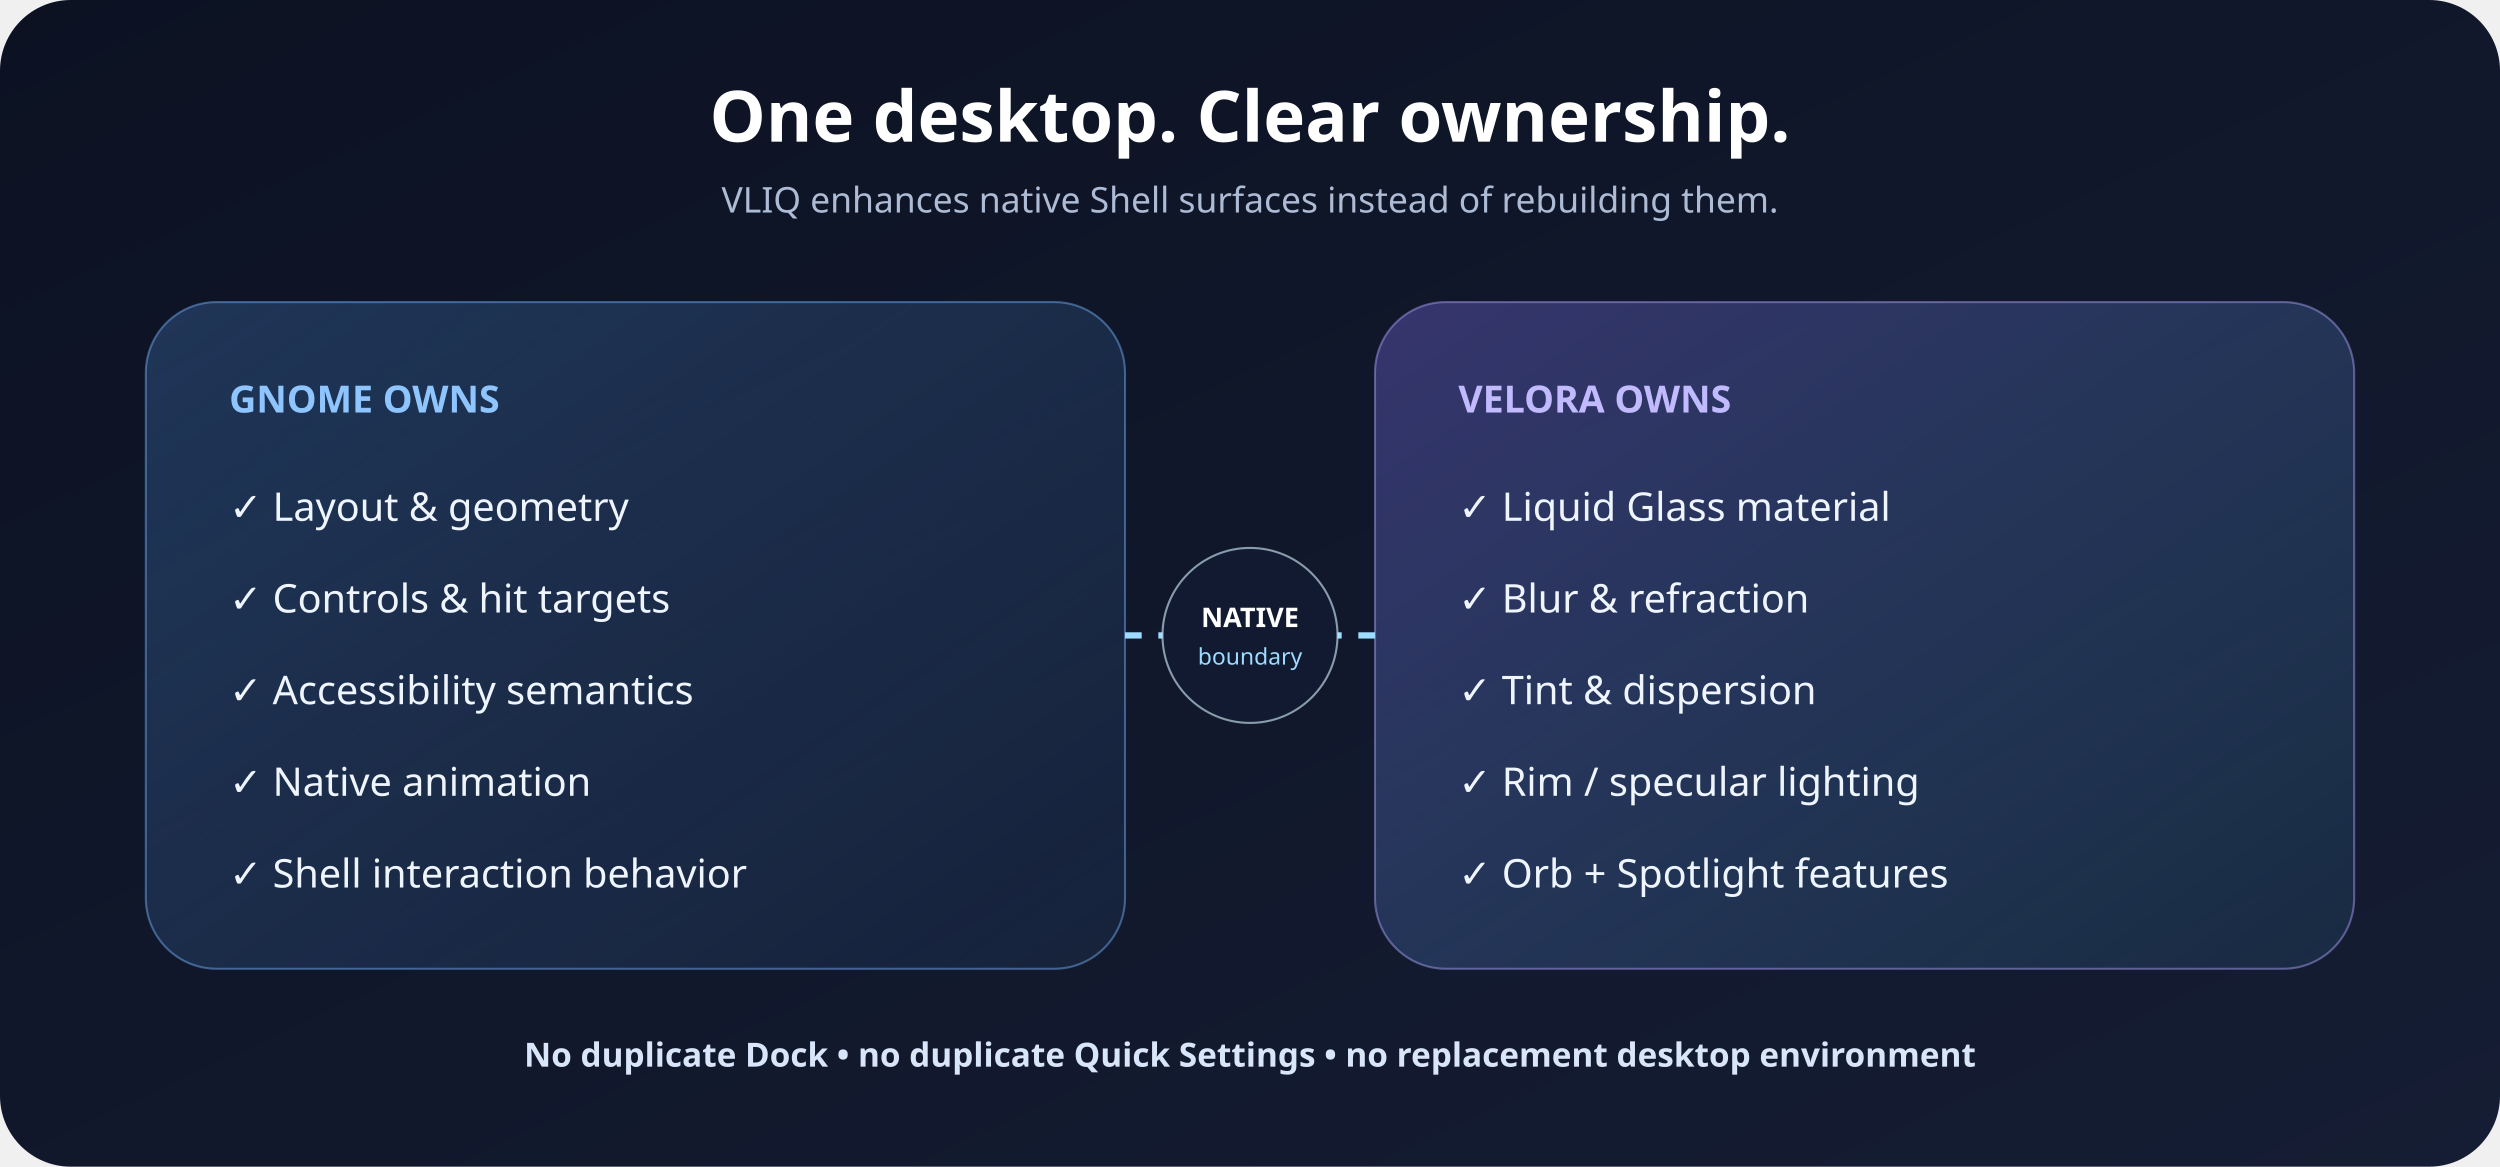
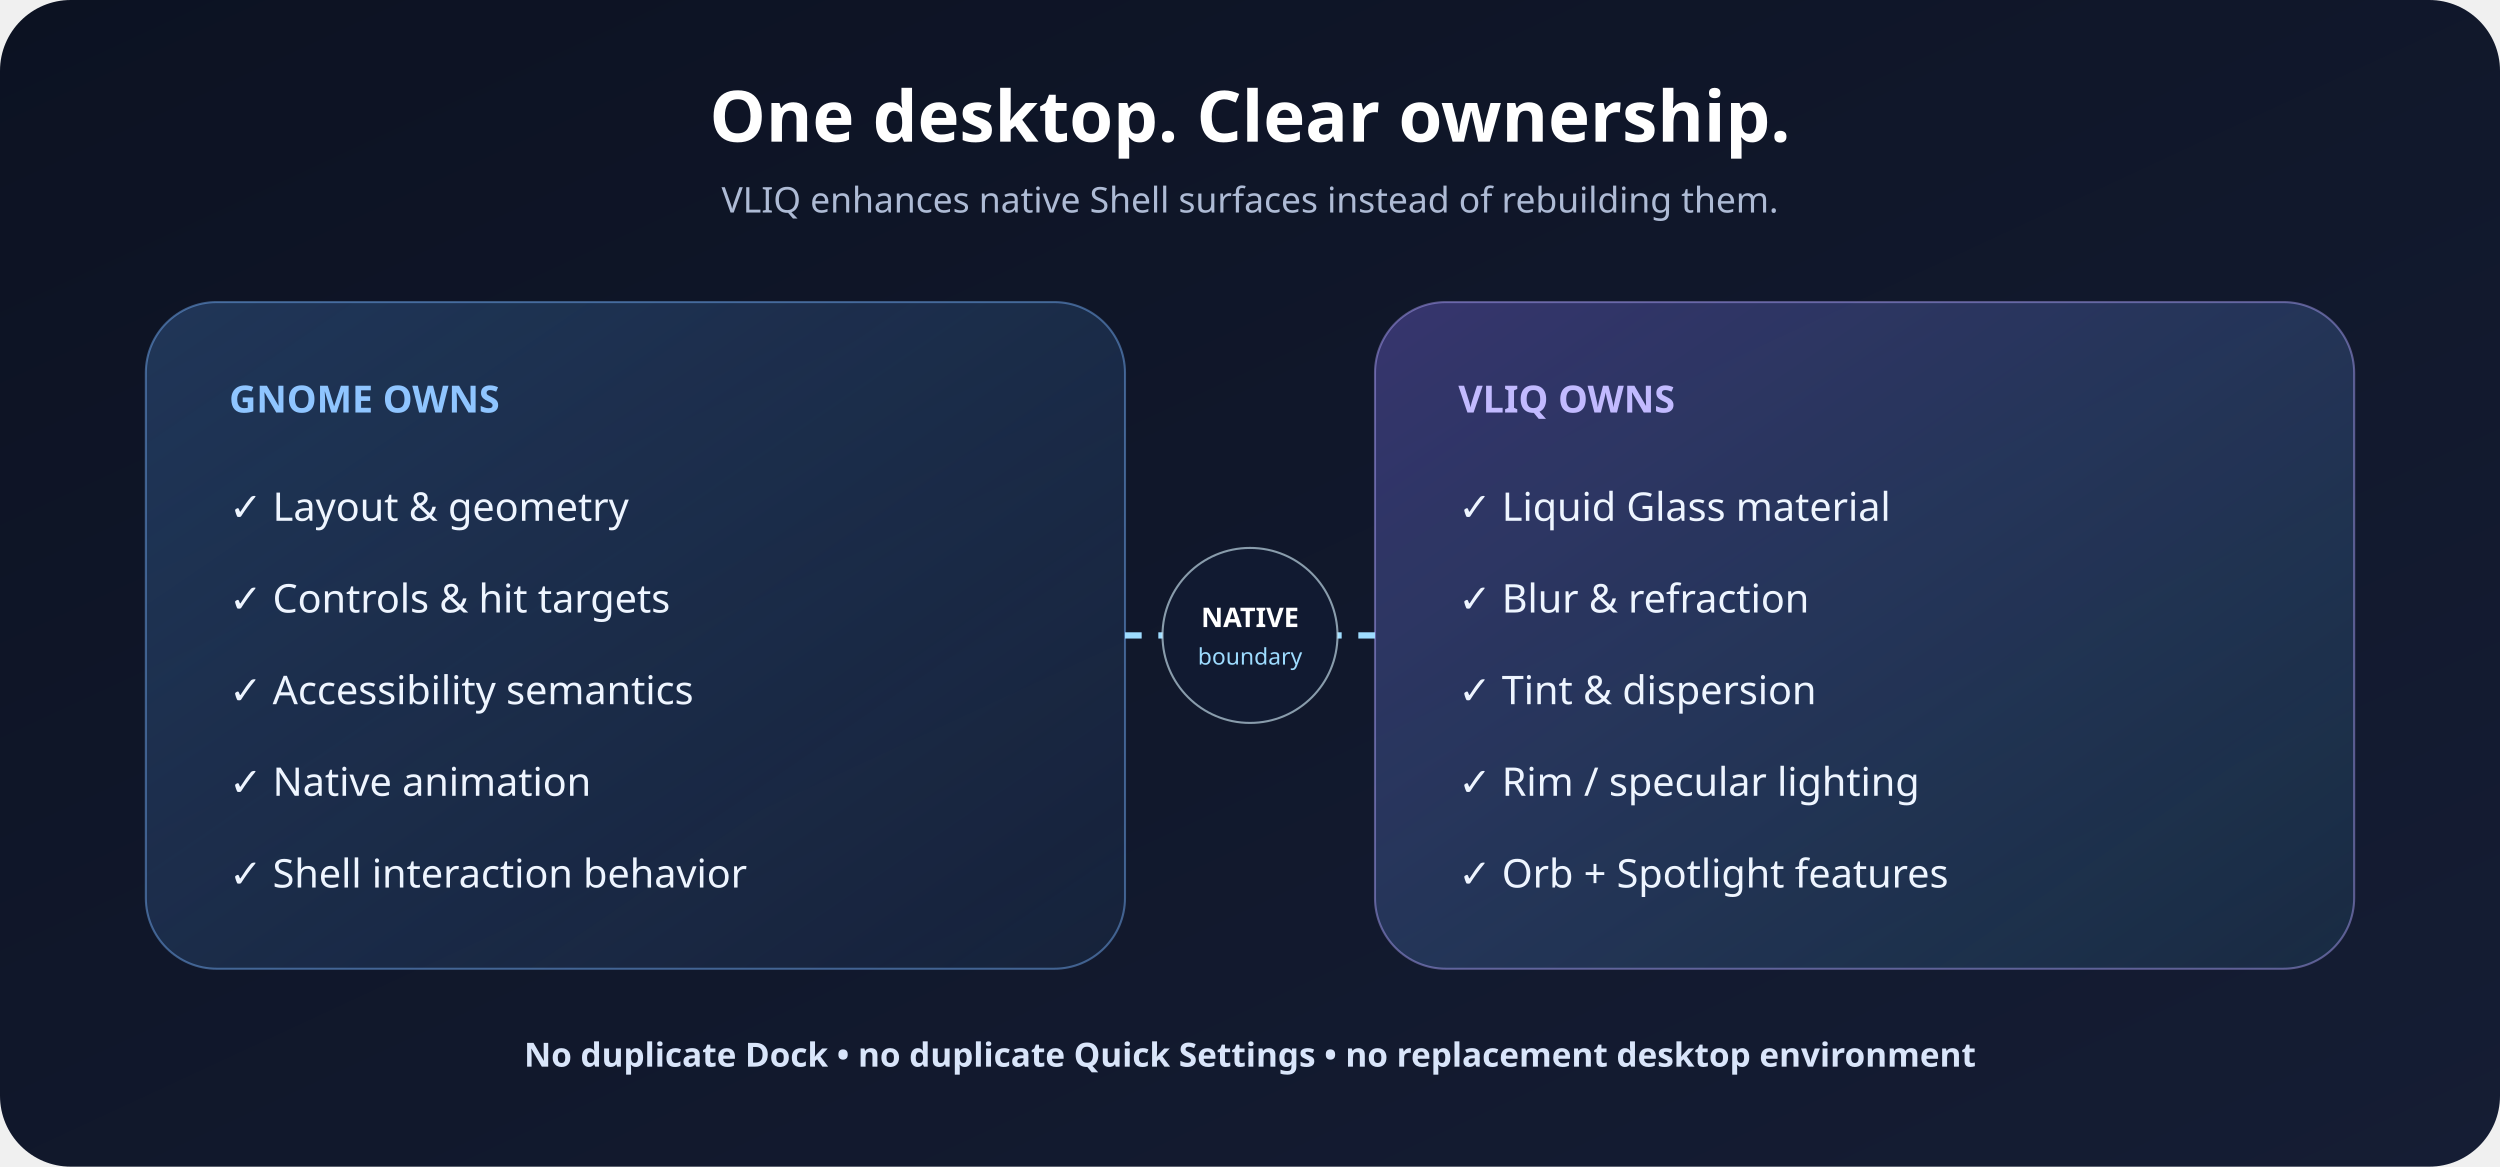
<svg xmlns="http://www.w3.org/2000/svg" width="1200" height="560" viewBox="0 0 1200 560" role="img" aria-labelledby="title desc">
  <defs>
    <linearGradient id="bg" x1="0" y1="0" x2="1" y2="1">
      <stop offset="0" stop-color="#0c1222" />
      <stop offset="1" stop-color="#151d34" />
    </linearGradient>
    <linearGradient id="left" x1="0" y1="0" x2="1" y2="1">
      <stop offset="0" stop-color="#4a86cf" stop-opacity=".3" />
      <stop offset="1" stop-color="#4a86cf" stop-opacity=".08" />
    </linearGradient>
    <linearGradient id="right" x1="0" y1="0" x2="1" y2="1">
      <stop offset="0" stop-color="#8a72ff" stop-opacity=".32" />
      <stop offset="1" stop-color="#50d2ff" stop-opacity=".08" />
    </linearGradient>
  </defs>
  <rect width="1200" height="560" rx="34" fill="url(#bg)" />
  <text x="600" y="68" text-anchor="middle" fill="#fff" font-family="system-ui, sans-serif" font-size="34" font-weight="700">One desktop. Clear ownership.</text>
  <text x="600" y="102" text-anchor="middle" fill="#aebbd5" font-family="system-ui, sans-serif" font-size="17">VLIQ enhances native Shell surfaces instead of rebuilding them.</text>
  <rect x="70" y="145" width="470" height="320" rx="34" fill="url(#left)" stroke="#78b5ff" stroke-opacity=".45" />
  <rect x="660" y="145" width="470" height="320" rx="34" fill="url(#right)" stroke="#b3a7ff" stroke-opacity=".45" />
  <text x="110" y="198" fill="#8fc5ff" font-family="system-ui, sans-serif" font-size="18" font-weight="700">GNOME OWNS</text>
-   <text x="700" y="198" fill="#c2baff" font-family="system-ui, sans-serif" font-size="18" font-weight="700">VELORA OWNS</text>
+   <text x="700" y="198" fill="#c2baff" font-family="system-ui, sans-serif" font-size="18" font-weight="700">VLIQ OWNS</text>
  <g font-family="system-ui, sans-serif" font-size="19" fill="#eef5ff">
    <text x="110" y="250">✓ Layout &amp; geometry</text>
    <text x="110" y="294">✓ Controls &amp; hit targets</text>
    <text x="110" y="338">✓ Accessibility semantics</text>
    <text x="110" y="382">✓ Native animation</text>
    <text x="110" y="426">✓ Shell interaction behavior</text>
    <text x="700" y="250">✓ Liquid Glass material</text>
    <text x="700" y="294">✓ Blur &amp; refraction</text>
    <text x="700" y="338">✓ Tint &amp; dispersion</text>
    <text x="700" y="382">✓ Rim / specular lighting</text>
    <text x="700" y="426">✓ Orb + Spotlight features</text>
  </g>
  <g>
    <path d="M540 305 H660" stroke="#9edcff" stroke-width="3" stroke-dasharray="8 8" />
    <circle cx="600" cy="305" r="42" fill="#111a31" stroke="#d8f4ff" stroke-opacity=".6" />
    <text x="600" y="301" text-anchor="middle" fill="#fff" font-family="system-ui, sans-serif" font-size="13" font-weight="700">NATIVE</text>
    <text x="600" y="319" text-anchor="middle" fill="#9edcff" font-family="system-ui, sans-serif" font-size="11">boundary</text>
  </g>
  <text x="600" y="512" text-anchor="middle" fill="#d9e5fa" font-family="system-ui, sans-serif" font-size="16" font-weight="600">No duplicate Dock • no duplicate Quick Settings • no replacement desktop environment</text>
</svg>
